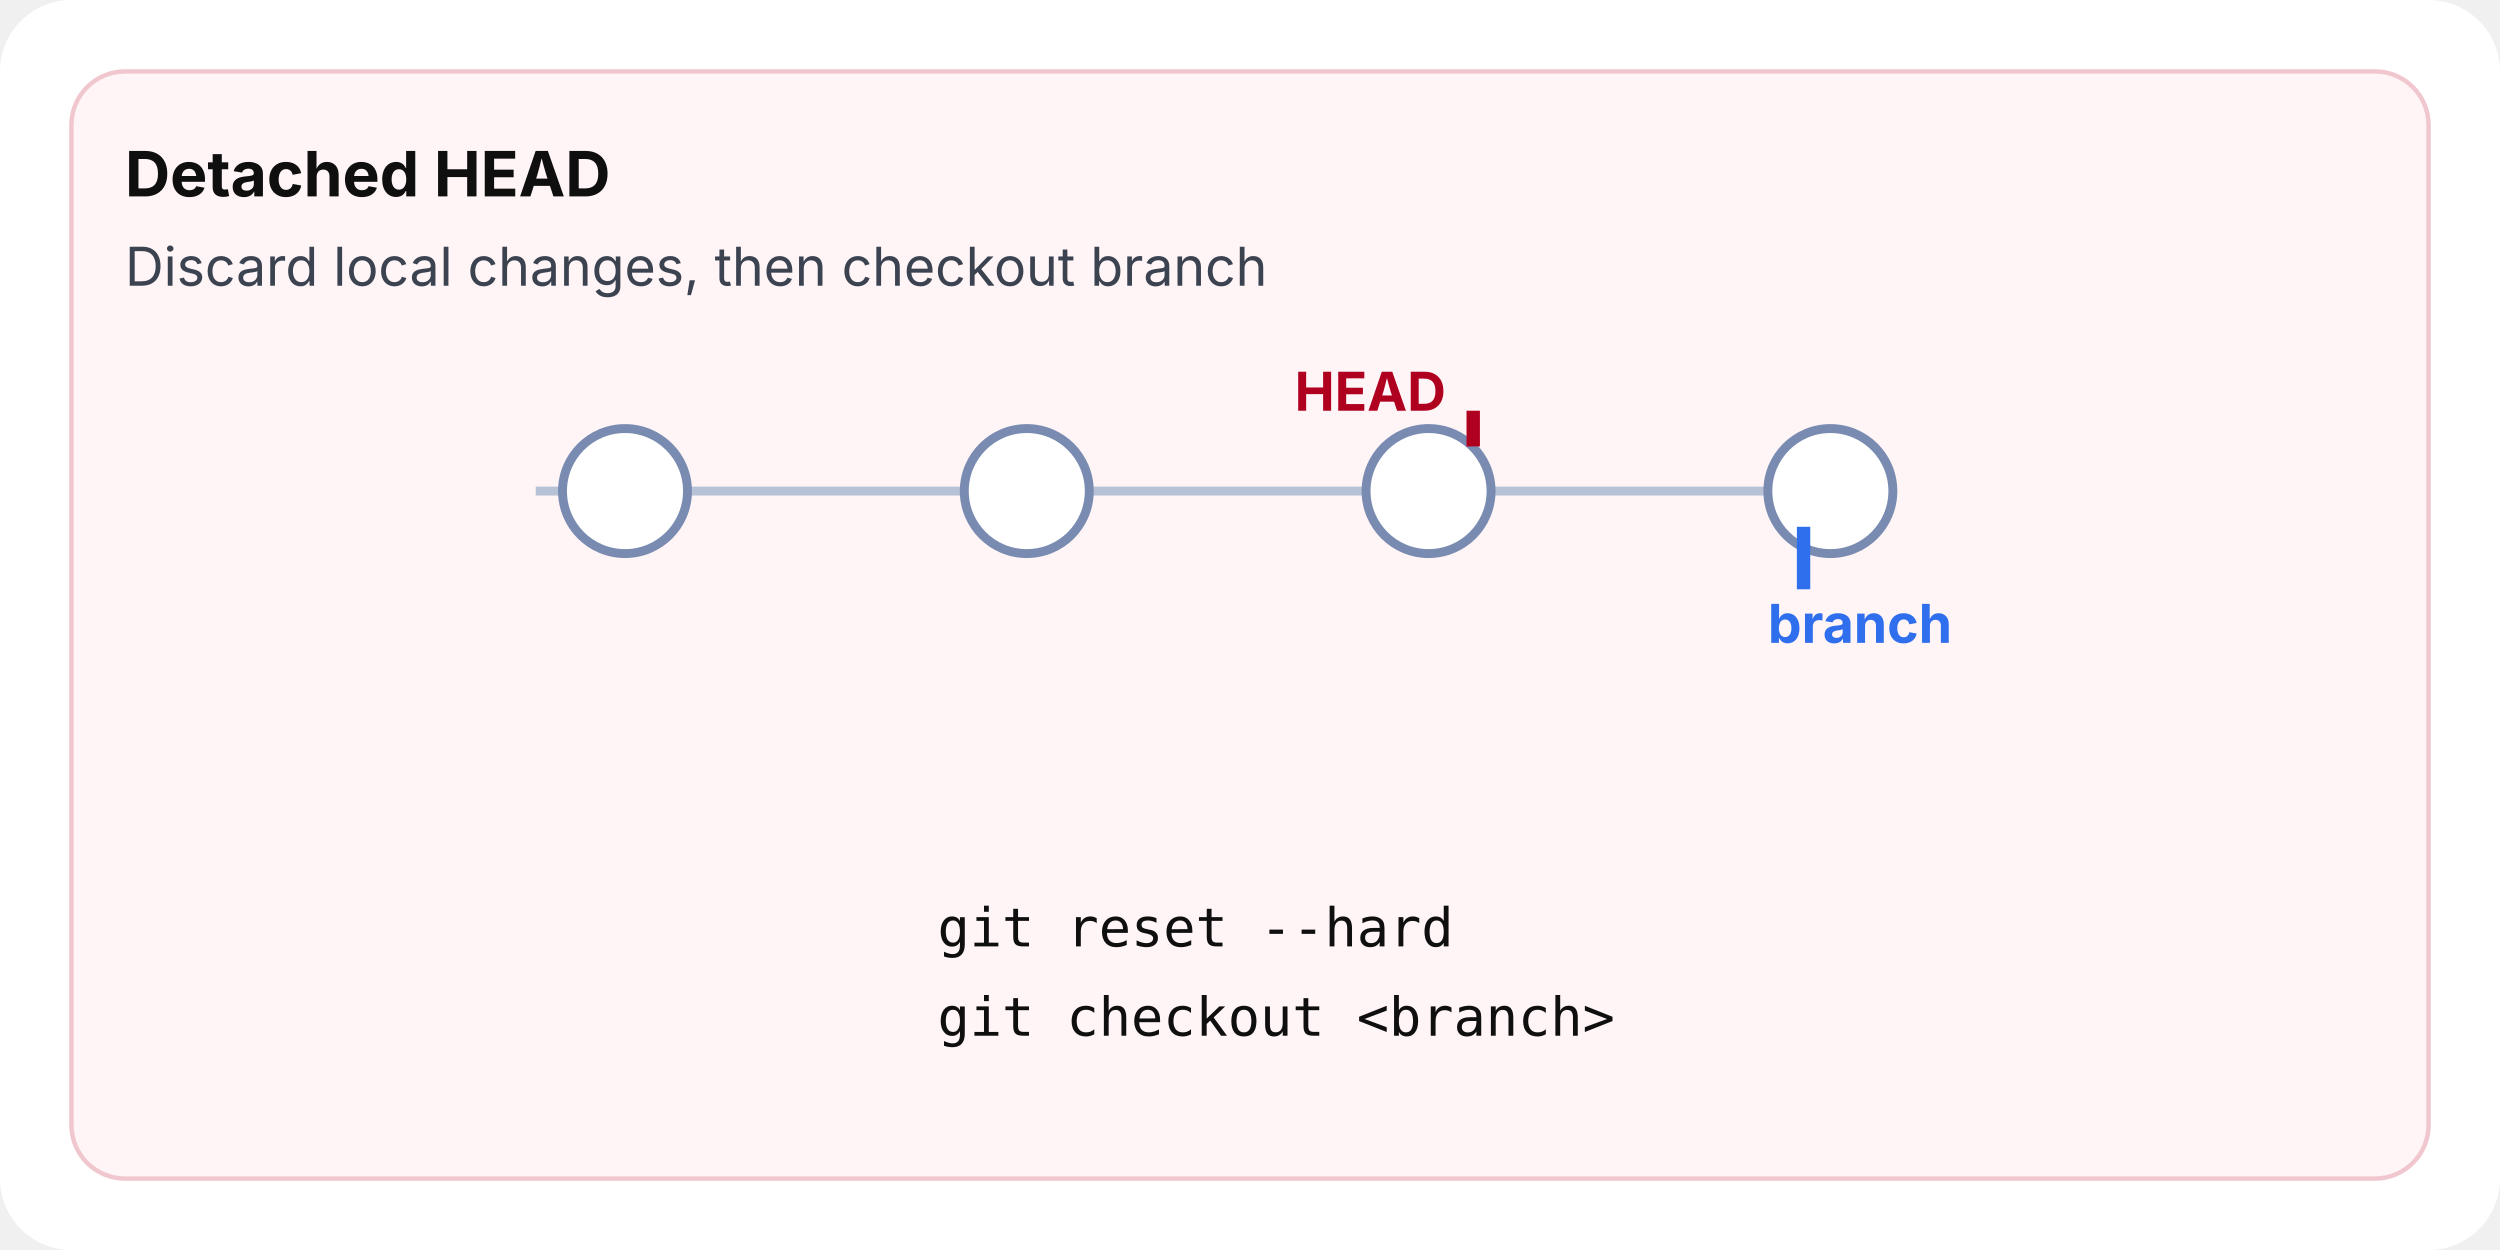
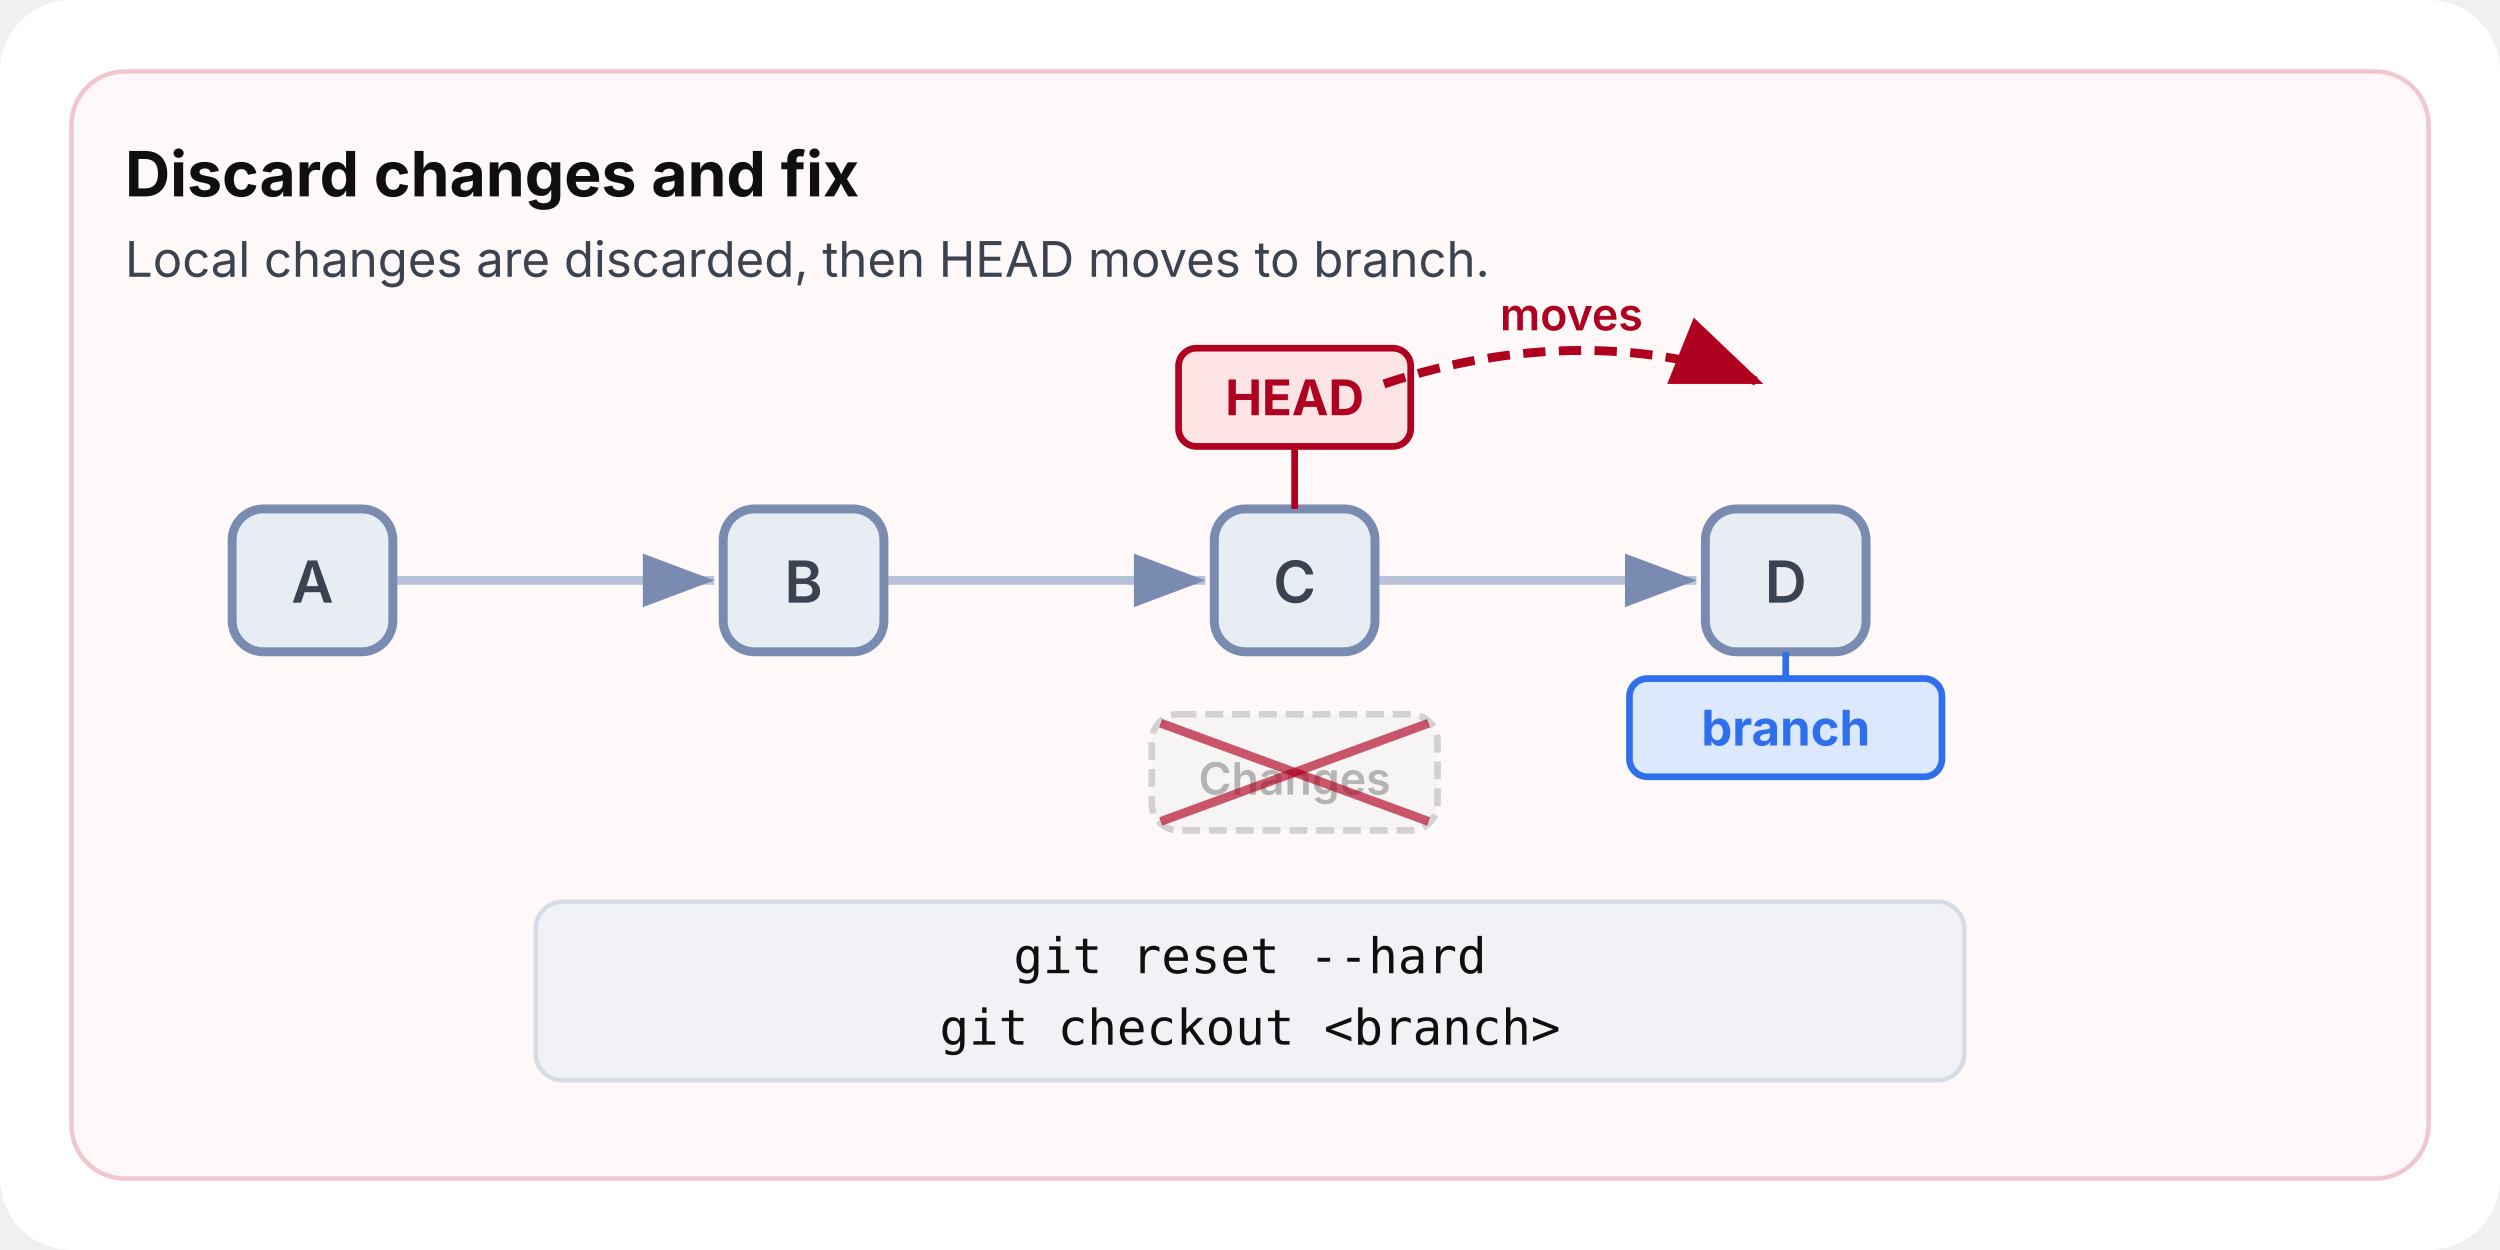
<svg xmlns="http://www.w3.org/2000/svg" width="560" height="280" viewBox="0 0 560 280">
+   <defs>
+     <marker id="ah2" markerWidth="8" markerHeight="6" refX="8" refY="3" orient="auto">
+       <path d="M0,0 L8,3 L0,6" fill="#7a8bb1" />
+     </marker>
+     <marker id="ah2r" markerWidth="10" markerHeight="8" refX="10" refY="4" orient="auto">
+       <path d="M0,0 L10,4 L0,8" fill="#b00020" />
+     </marker>
+   </defs>
  <rect width="560" height="280" rx="16" fill="#ffffff" />
-   <rect x="16" y="16" width="528" height="248" rx="12" fill="#fff5f6" stroke="#f0c7cf" />
-   <text x="28" y="44" font-family="Inter,Segoe UI,Arial" font-size="14" font-weight="700" fill="#0f0f0f">Detached HEAD</text>
-   <text x="28" y="64" font-family="Inter,Segoe UI,Arial" font-size="12" fill="#3b4250">Discard local changes, then checkout branch</text>
-   <line x1="120" y1="110" x2="420" y2="110" stroke="#b7c2d6" stroke-width="2" />
-   <circle cx="140" cy="110" r="14" fill="#ffffff" stroke="#7a8bb1" stroke-width="2" />
-   <circle cx="230" cy="110" r="14" fill="#ffffff" stroke="#7a8bb1" stroke-width="2" />
-   <circle cx="320" cy="110" r="14" fill="#ffffff" stroke="#7a8bb1" stroke-width="2" />
-   <circle cx="410" cy="110" r="14" fill="#ffffff" stroke="#7a8bb1" stroke-width="2" />
-   <text x="290" y="92" font-family="Inter,Segoe UI,Arial" font-size="12" font-weight="700" fill="#b00020">HEAD</text>
-   <path d="M330 92 L330 100" stroke="#b00020" stroke-width="3" />
-   <text x="396" y="144" font-family="Inter,Segoe UI,Arial" font-size="12" font-weight="700" fill="#2f6fed">branch</text>
-   <path d="M404 118 L404 132" stroke="#2f6fed" stroke-width="3" />
-   <text x="210" y="212" font-family="ui-monospace, SFMono-Regular, Menlo, Monaco, Consolas, monospace" font-size="12" fill="#0f0f0f">git reset --hard</text>
-   <text x="210" y="232" font-family="ui-monospace, SFMono-Regular, Menlo, Monaco, Consolas, monospace" font-size="12" fill="#0f0f0f">git checkout &lt;branch&gt;</text>
+   <rect x="16" y="16" width="528" height="248" rx="12" fill="#fff8f8" stroke="#f0c7cf" />
+   <text x="28" y="44" font-family="Inter,Segoe UI,Arial" font-size="14" font-weight="700" fill="#0f0f0f">Discard changes and fix</text>
+   <text x="28" y="62" font-family="Inter,Segoe UI,Arial" font-size="11" fill="#3b4250">Local changes are discarded, then HEAD moves to branch.</text>
+   <line x1="80" y1="130" x2="160" y2="130" stroke="#b7c2d6" stroke-width="2" marker-end="url(#ah2)" />
+   <line x1="190" y1="130" x2="270" y2="130" stroke="#b7c2d6" stroke-width="2" marker-end="url(#ah2)" />
+   <line x1="300" y1="130" x2="380" y2="130" stroke="#b7c2d6" stroke-width="2" marker-end="url(#ah2)" />
+   <rect x="52" y="114" width="36" height="32" rx="7" fill="#e8ecf3" stroke="#7a8bb1" stroke-width="2" />
+   <text x="70" y="135" font-family="Inter,Segoe UI,Arial" font-size="13" font-weight="600" fill="#3b4250" text-anchor="middle">A</text>
+   <rect x="162" y="114" width="36" height="32" rx="7" fill="#e8ecf3" stroke="#7a8bb1" stroke-width="2" />
+   <text x="180" y="135" font-family="Inter,Segoe UI,Arial" font-size="13" font-weight="600" fill="#3b4250" text-anchor="middle">B</text>
+   <rect x="272" y="114" width="36" height="32" rx="7" fill="#e8ecf3" stroke="#7a8bb1" stroke-width="2" />
+   <text x="290" y="135" font-family="Inter,Segoe UI,Arial" font-size="13" font-weight="600" fill="#3b4250" text-anchor="middle">C</text>
+   <rect x="382" y="114" width="36" height="32" rx="7" fill="#e8ecf3" stroke="#7a8bb1" stroke-width="2" />
+   <text x="400" y="135" font-family="Inter,Segoe UI,Arial" font-size="13" font-weight="600" fill="#3b4250" text-anchor="middle">D</text>
+   <rect x="264" y="78" width="52" height="22" rx="4" fill="#fce4e4" stroke="#b00020" stroke-width="1.5" />
+   <text x="290" y="93" font-family="Inter,Segoe UI,Arial" font-size="11" font-weight="700" fill="#b00020" text-anchor="middle">HEAD</text>
+   <line x1="290" y1="100" x2="290" y2="114" stroke="#b00020" stroke-width="1.5" />
+   <rect x="258" y="160" width="64" height="26" rx="6" fill="#f0f0f0" stroke="#b0b0b0" stroke-width="1.5" stroke-dasharray="4,2" opacity="0.55" />
+   <text x="290" y="178" font-family="Inter,Segoe UI,Arial" font-size="10" font-weight="600" fill="#999" text-anchor="middle" opacity="0.7">Changes</text>
+   <line x1="260" y1="162" x2="320" y2="184" stroke="#b00020" stroke-width="2" opacity="0.65" />
+   <line x1="320" y1="162" x2="260" y2="184" stroke="#b00020" stroke-width="2" opacity="0.65" />
+   <rect x="365" y="152" width="70" height="22" rx="4" fill="#dbe8fd" stroke="#2f6fed" stroke-width="1.5" />
+   <text x="400" y="167" font-family="Inter,Segoe UI,Arial" font-size="11" font-weight="700" fill="#2f6fed" text-anchor="middle">branch</text>
+   <line x1="400" y1="146" x2="400" y2="152" stroke="#2f6fed" stroke-width="1.5" />
+   <path d="M310 86 C 340 76, 370 76, 395 86" stroke="#b00020" stroke-width="2" fill="none" stroke-dasharray="5,3" marker-end="url(#ah2r)" />
+   <text x="352" y="74" font-family="Inter,Segoe UI,Arial" font-size="10" font-weight="600" fill="#b00020" text-anchor="middle">moves</text>
+   <rect x="120" y="202" width="320" height="40" rx="6" fill="#f0f2f5" stroke="#d7dbe3" stroke-width="1" />
+   <text x="280" y="218" font-family="ui-monospace,SFMono-Regular,Menlo,Consolas,monospace" font-size="11" fill="#0f0f0f" text-anchor="middle">git reset --hard</text>
+   <text x="280" y="234" font-family="ui-monospace,SFMono-Regular,Menlo,Consolas,monospace" font-size="11" fill="#0f0f0f" text-anchor="middle">git checkout &lt;branch&gt;</text>
</svg>
